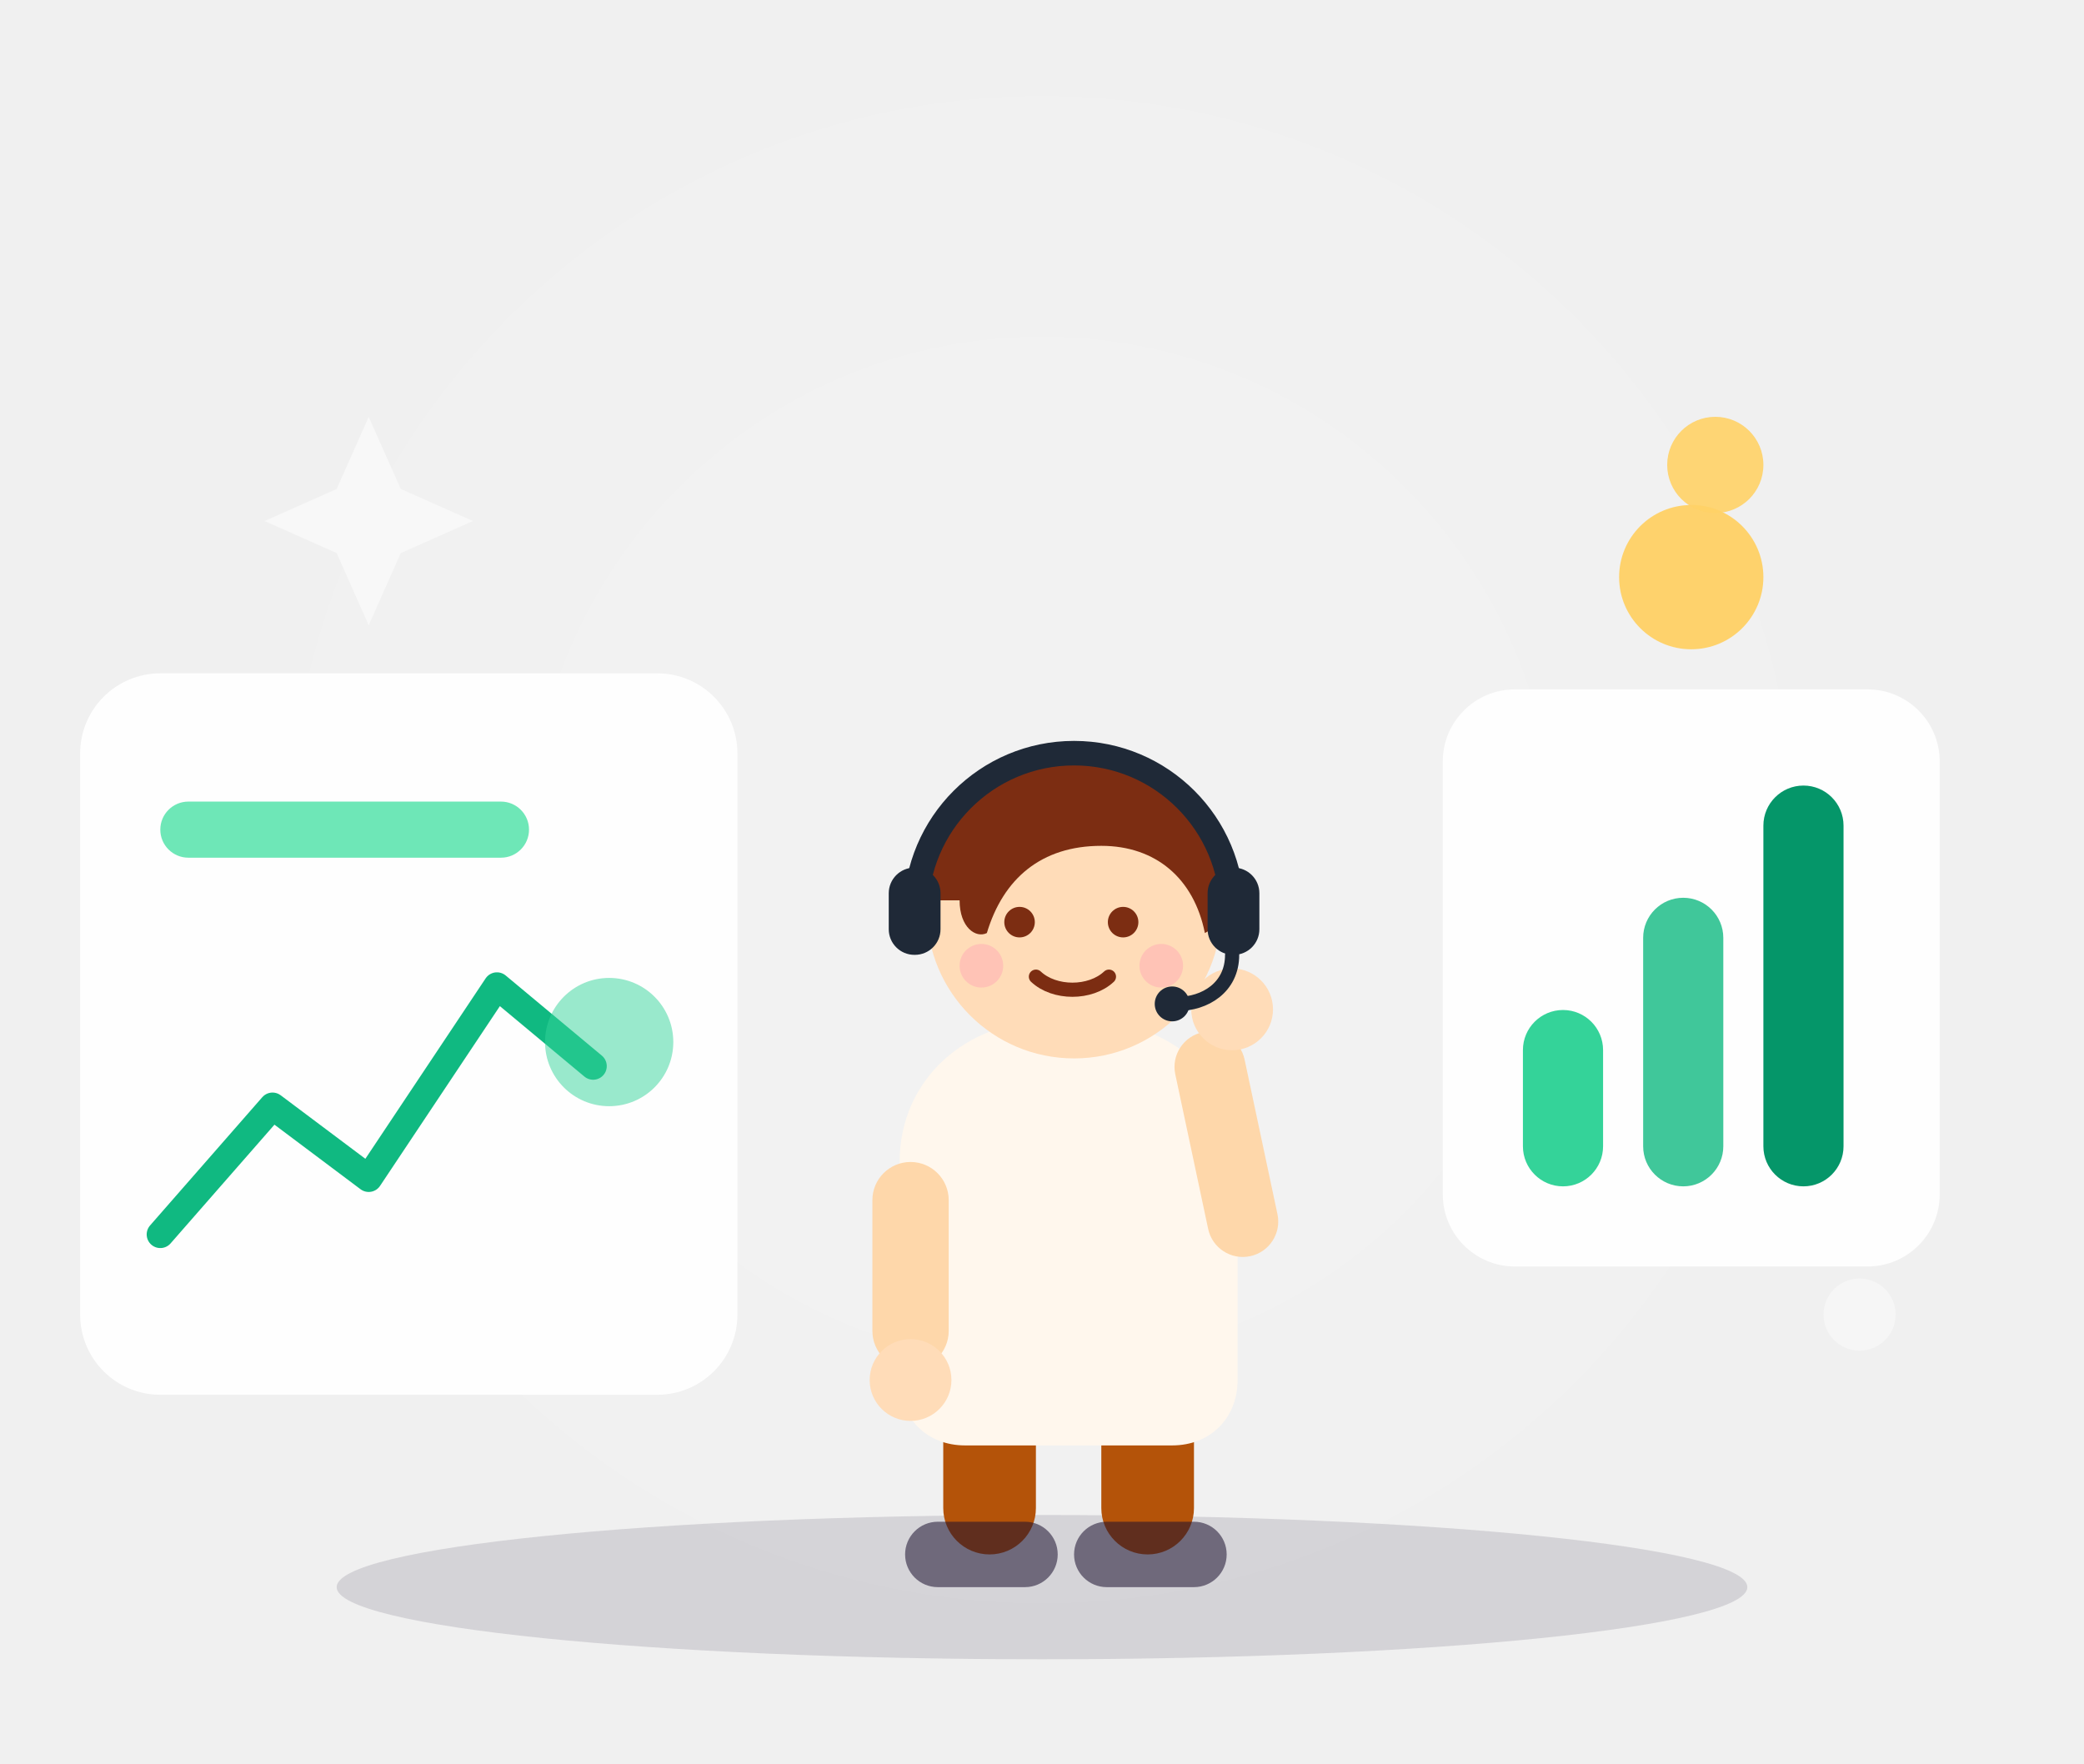
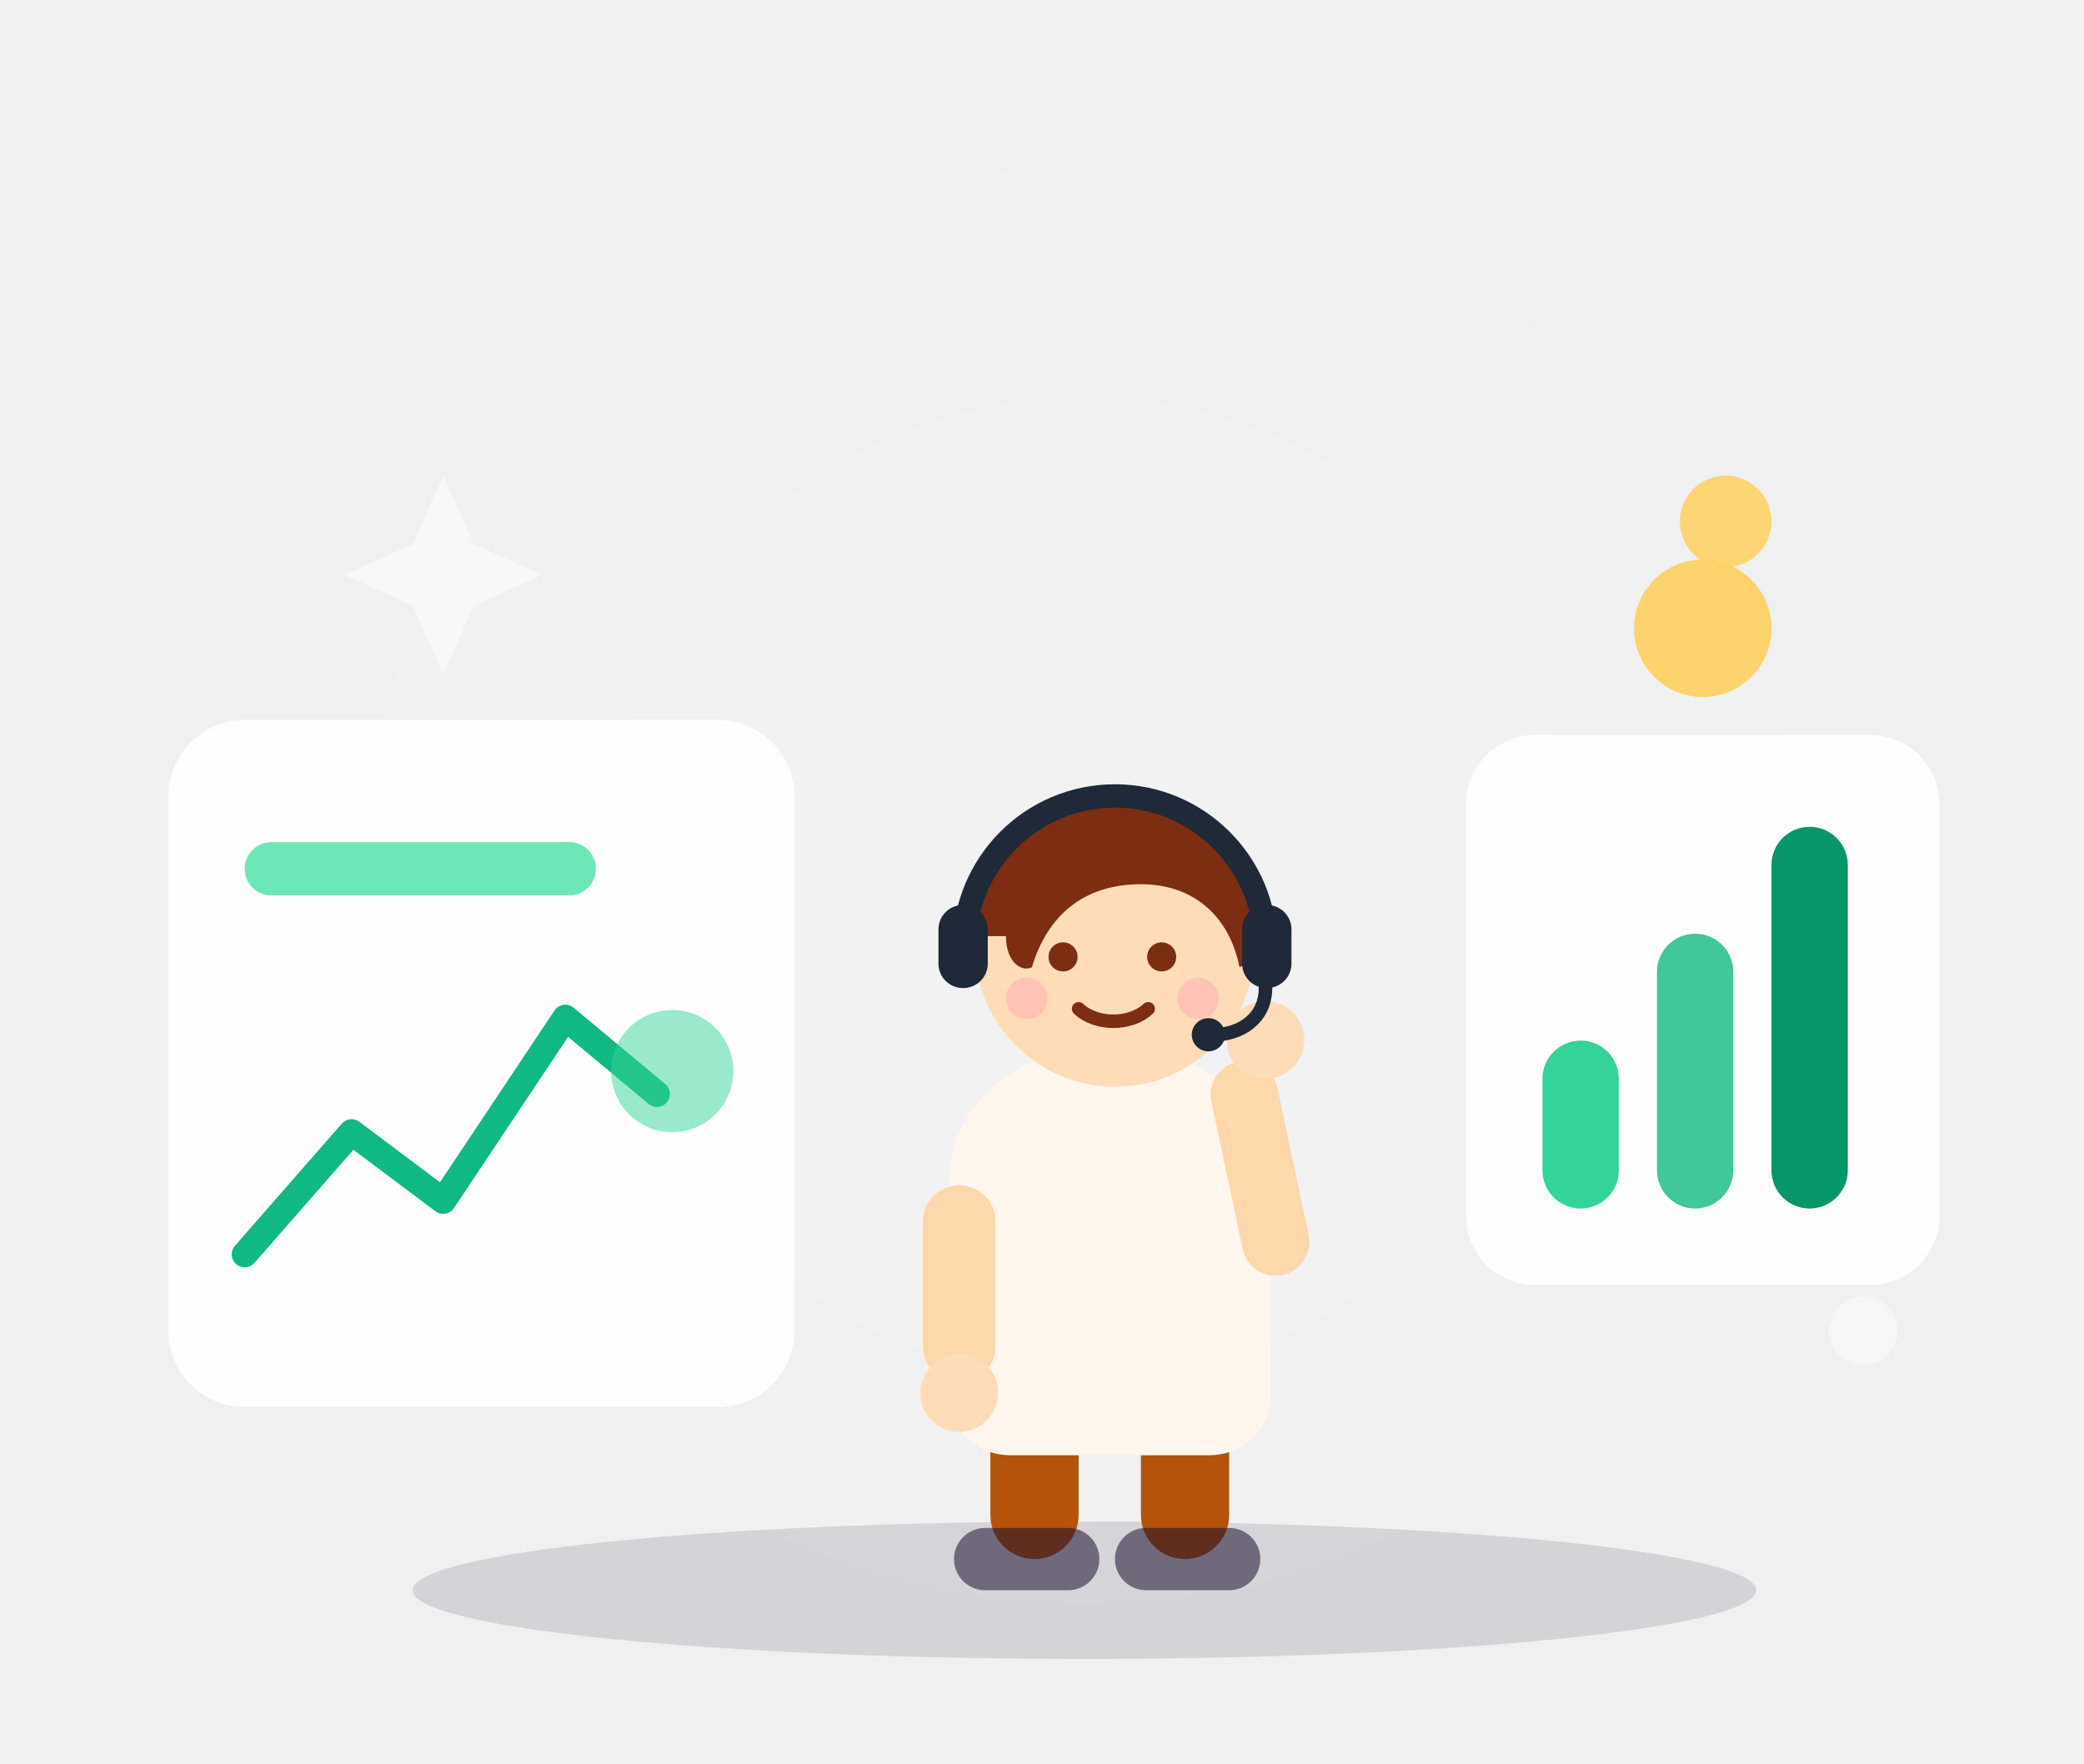
- <svg xmlns="http://www.w3.org/2000/svg" viewBox="0 0 260 220" aria-hidden="true" focusable="false">
-   <circle cx="130" cy="106" r="94" fill="#ffffff" opacity=".10" />
-   <circle cx="130" cy="106" r="64" fill="#ffffff" opacity=".07" />
-   <ellipse cx="130" cy="198" rx="88" ry="9" fill="#1b1030" opacity=".13" />
-   <g>
-     <rect x="10" y="84" width="82" height="90" rx="10" fill="#ffffff" opacity=".95" />
-     <path d="M20 154l14-16 12 9 16-24 12 10" stroke="#10b981" stroke-width="3.4" stroke-linecap="round" stroke-linejoin="round" fill="none" />
-     <rect x="20" y="100" width="46" height="7" rx="3.5" fill="#6ee7b7" />
-     <rect x="20" y="168" width="30" height="0" fill="none" />
-     <circle cx="76" cy="130" r="8" fill="#34d399" opacity=".5" />
+ <svg xmlns="http://www.w3.org/2000/svg" viewBox="0 0 260 220" aria-hidden="true" focusable="false" data-norm="progress">
+   <g transform="translate(11.48 9.81) scale(0.9524)">
+     <circle cx="130" cy="106" r="94" fill="#ffffff" opacity=".10" />
+     <circle cx="130" cy="106" r="64" fill="#ffffff" opacity=".07" />
+     <ellipse cx="130" cy="198" rx="88" ry="9" fill="#1b1030" opacity=".13" />
+     <g>
+       <rect x="10" y="84" width="82" height="90" rx="10" fill="#ffffff" opacity=".95" />
+       <path d="M20 154l14-16 12 9 16-24 12 10" stroke="#10b981" stroke-width="3.4" stroke-linecap="round" stroke-linejoin="round" fill="none" />
+       <rect x="20" y="100" width="46" height="7" rx="3.5" fill="#6ee7b7" />
+       <rect x="20" y="168" width="30" height="0" fill="none" />
+       <circle cx="76" cy="130" r="8" fill="#34d399" opacity=".5" />
+     </g>
+     <g transform="translate(134 198) scale(0.68) translate(-134 -198)">
+       <rect x="110" y="158" width="17" height="34" rx="8.5" fill="#b45309" />
+       <rect x="139" y="158" width="17" height="34" rx="8.5" fill="#b45309" />
+       <rect x="103" y="186" width="28" height="12" rx="6" fill="#1b1030" opacity=".55" />
+       <rect x="134" y="186" width="28" height="12" rx="6" fill="#1b1030" opacity=".55" />
+       <path d="M124 92h20v12a10 10 0 0 1-20 0z" fill="#f0c79e" />
+       <path d="M102 120c0-15 12-26 28-26h6c16 0 28 11 28 26v40c0 7-5 12-12 12h-38c-7 0-12-5-12-12z" fill="#fff7ed" />
+       <rect x="97" y="120" width="14" height="38" rx="7" fill="#fed7aa" />
+       <circle cx="104" cy="160" r="7.5" fill="#ffdcb8" />
+       <rect x="154" y="96" width="13" height="42" rx="6.5" fill="#fed7aa" transform="rotate(-12 160 110)" />
+       <circle cx="163" cy="92" r="7.5" fill="#ffdcb8" />
+       <circle cx="134" cy="74" r="27" fill="#ffdcb8" />
+       <path d="M107 72c0-17 12-28 27-28s27 11 27 28c0 3-1 5-3 6-2-10-9-16-19-16-11 0-18 6-21 16-2 1-5-1-5-6z" fill="#7c2d12" />
+       <circle cx="124" cy="76" r="2.8" fill="#7c2d12" />
+       <circle cx="143" cy="76" r="2.8" fill="#7c2d12" />
+       <path d="M127 86c3.4 3.2 10 3.2 13.4 0" stroke="#7c2d12" stroke-width="2.6" stroke-linecap="round" fill="none" />
+       <circle cx="117" cy="84" r="4" fill="#ff9db3" opacity=".4" />
+       <circle cx="150" cy="84" r="4" fill="#ff9db3" opacity=".4" />
+       <path d="M105 74a29 29 0 0 1 58 0" fill="none" stroke="#1f2937" stroke-width="4.5" stroke-linecap="round" />
+       <rect x="100" y="66" width="9.5" height="16" rx="4.7" fill="#1f2937" />
+       <rect x="158.5" y="66" width="9.5" height="16" rx="4.7" fill="#1f2937" />
+       <path d="M163 82c0 6-5 9-10 9" fill="none" stroke="#1f2937" stroke-width="2.6" stroke-linecap="round" />
+       <circle cx="152" cy="91" r="3.2" fill="#1f2937" />
+     </g>
+     <g>
+       <rect x="180" y="86" width="62" height="72" rx="9" fill="#ffffff" opacity=".9" />
+       <rect x="188" y="150" width="10" height="0" fill="none" />
+       <rect x="190" y="126" width="10" height="22" rx="5" fill="#34d399" />
+       <rect x="205" y="112" width="10" height="36" rx="5" fill="#10b981" opacity=".8" />
+       <rect x="220" y="98" width="10" height="50" rx="5" fill="#059669" />
+       <circle cx="211" cy="72" r="9" fill="#ffd166" opacity=".95" />
+     </g>
+     <path d="M46 52l4 9 9 4-9 4-4 9-4-9-9-4 9-4z" fill="#ffffff" opacity=".5" />
+     <circle cx="232" cy="164" r="4.5" fill="#ffffff" opacity=".38" />
+     <circle cx="214" cy="58" r="6" fill="#ffd166" opacity=".9" />
  </g>
-   <g transform="translate(134 198) scale(0.68) translate(-134 -198)">
-     <rect x="110" y="158" width="17" height="34" rx="8.5" fill="#b45309" />
-     <rect x="139" y="158" width="17" height="34" rx="8.5" fill="#b45309" />
-     <rect x="103" y="186" width="28" height="12" rx="6" fill="#1b1030" opacity=".55" />
-     <rect x="134" y="186" width="28" height="12" rx="6" fill="#1b1030" opacity=".55" />
-     <path d="M124 92h20v12a10 10 0 0 1-20 0z" fill="#f0c79e" />
-     <path d="M102 120c0-15 12-26 28-26h6c16 0 28 11 28 26v40c0 7-5 12-12 12h-38c-7 0-12-5-12-12z" fill="#fff7ed" />
-     <rect x="97" y="120" width="14" height="38" rx="7" fill="#fed7aa" />
-     <circle cx="104" cy="160" r="7.5" fill="#ffdcb8" />
-     <rect x="154" y="96" width="13" height="42" rx="6.5" fill="#fed7aa" transform="rotate(-12 160 110)" />
-     <circle cx="163" cy="92" r="7.5" fill="#ffdcb8" />
-     <circle cx="134" cy="74" r="27" fill="#ffdcb8" />
-     <path d="M107 72c0-17 12-28 27-28s27 11 27 28c0 3-1 5-3 6-2-10-9-16-19-16-11 0-18 6-21 16-2 1-5-1-5-6z" fill="#7c2d12" />
-     <circle cx="124" cy="76" r="2.8" fill="#7c2d12" />
-     <circle cx="143" cy="76" r="2.8" fill="#7c2d12" />
-     <path d="M127 86c3.4 3.2 10 3.2 13.4 0" stroke="#7c2d12" stroke-width="2.6" stroke-linecap="round" fill="none" />
-     <circle cx="117" cy="84" r="4" fill="#ff9db3" opacity=".4" />
-     <circle cx="150" cy="84" r="4" fill="#ff9db3" opacity=".4" />
-     <path d="M105 74a29 29 0 0 1 58 0" fill="none" stroke="#1f2937" stroke-width="4.5" stroke-linecap="round" />
-     <rect x="100" y="66" width="9.5" height="16" rx="4.7" fill="#1f2937" />
-     <rect x="158.5" y="66" width="9.5" height="16" rx="4.7" fill="#1f2937" />
-     <path d="M163 82c0 6-5 9-10 9" fill="none" stroke="#1f2937" stroke-width="2.6" stroke-linecap="round" />
-     <circle cx="152" cy="91" r="3.2" fill="#1f2937" />
-   </g>
-   <g>
-     <rect x="180" y="86" width="62" height="72" rx="9" fill="#ffffff" opacity=".9" />
-     <rect x="188" y="150" width="10" height="0" fill="none" />
-     <rect x="190" y="126" width="10" height="22" rx="5" fill="#34d399" />
-     <rect x="205" y="112" width="10" height="36" rx="5" fill="#10b981" opacity=".8" />
-     <rect x="220" y="98" width="10" height="50" rx="5" fill="#059669" />
-     <circle cx="211" cy="72" r="9" fill="#ffd166" opacity=".95" />
-   </g>
-   <path d="M46 52l4 9 9 4-9 4-4 9-4-9-9-4 9-4z" fill="#ffffff" opacity=".5" />
-   <circle cx="232" cy="164" r="4.5" fill="#ffffff" opacity=".38" />
-   <circle cx="214" cy="58" r="6" fill="#ffd166" opacity=".9" />
</svg>
